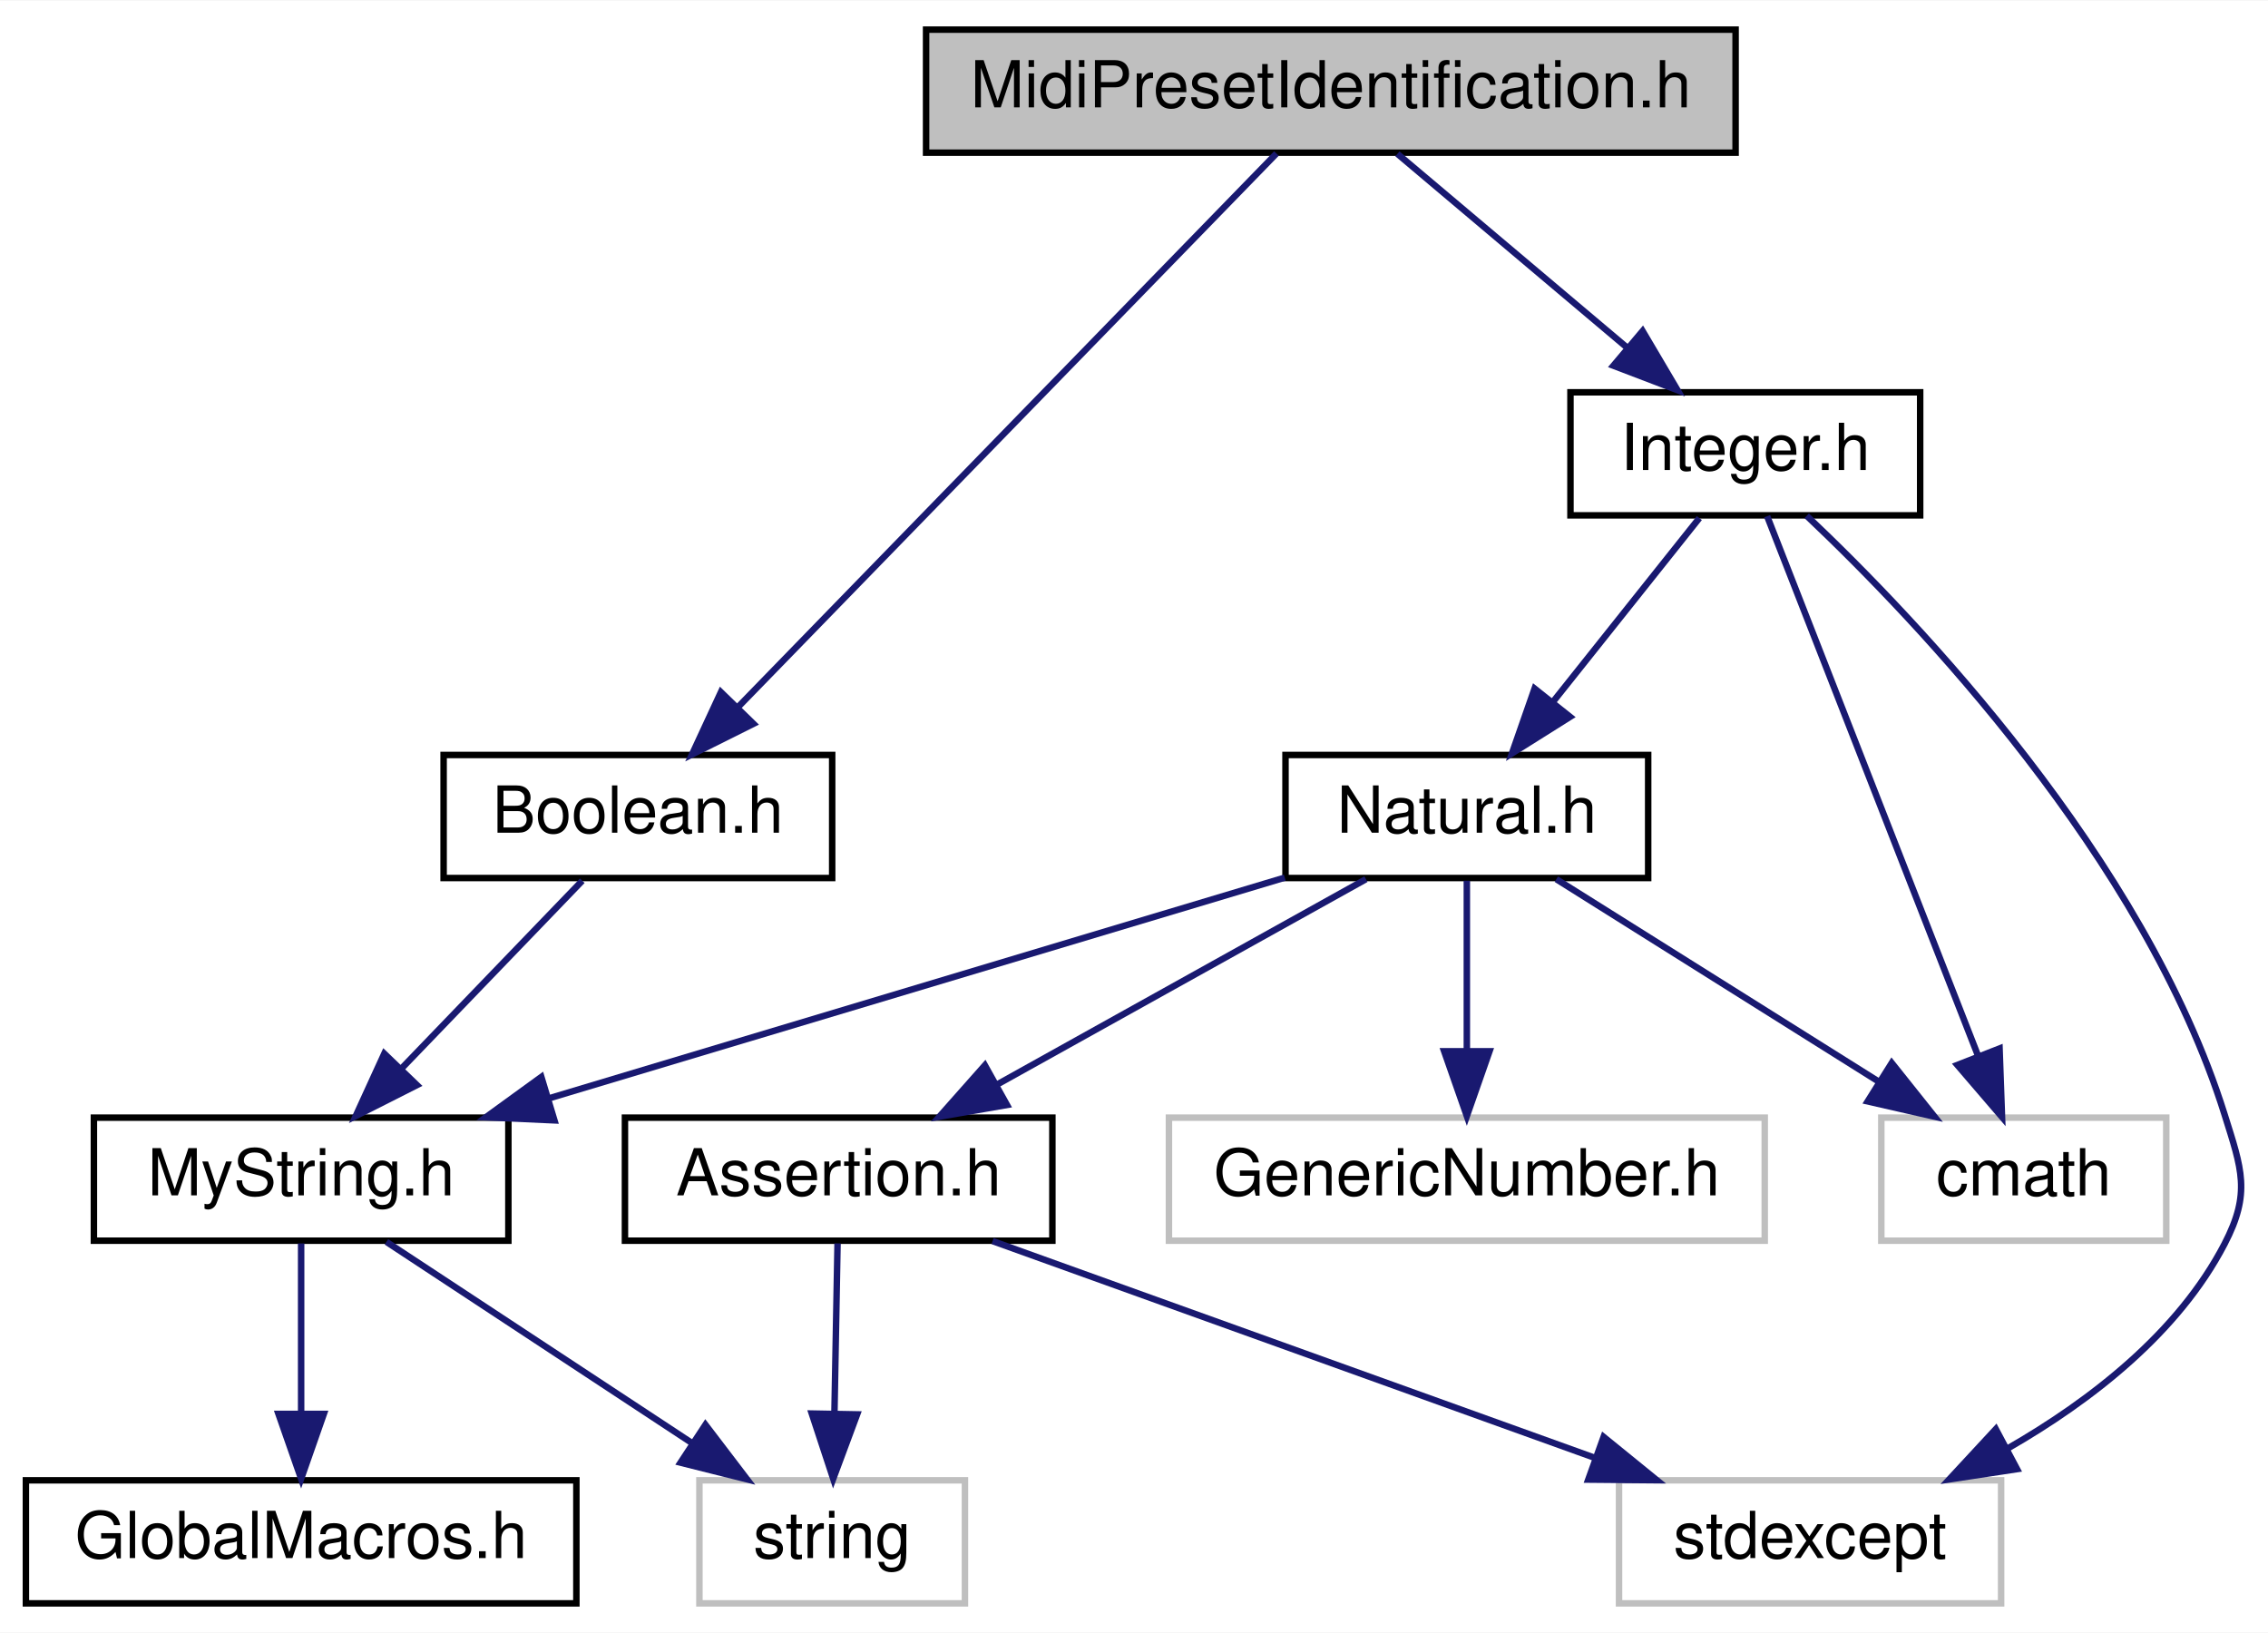
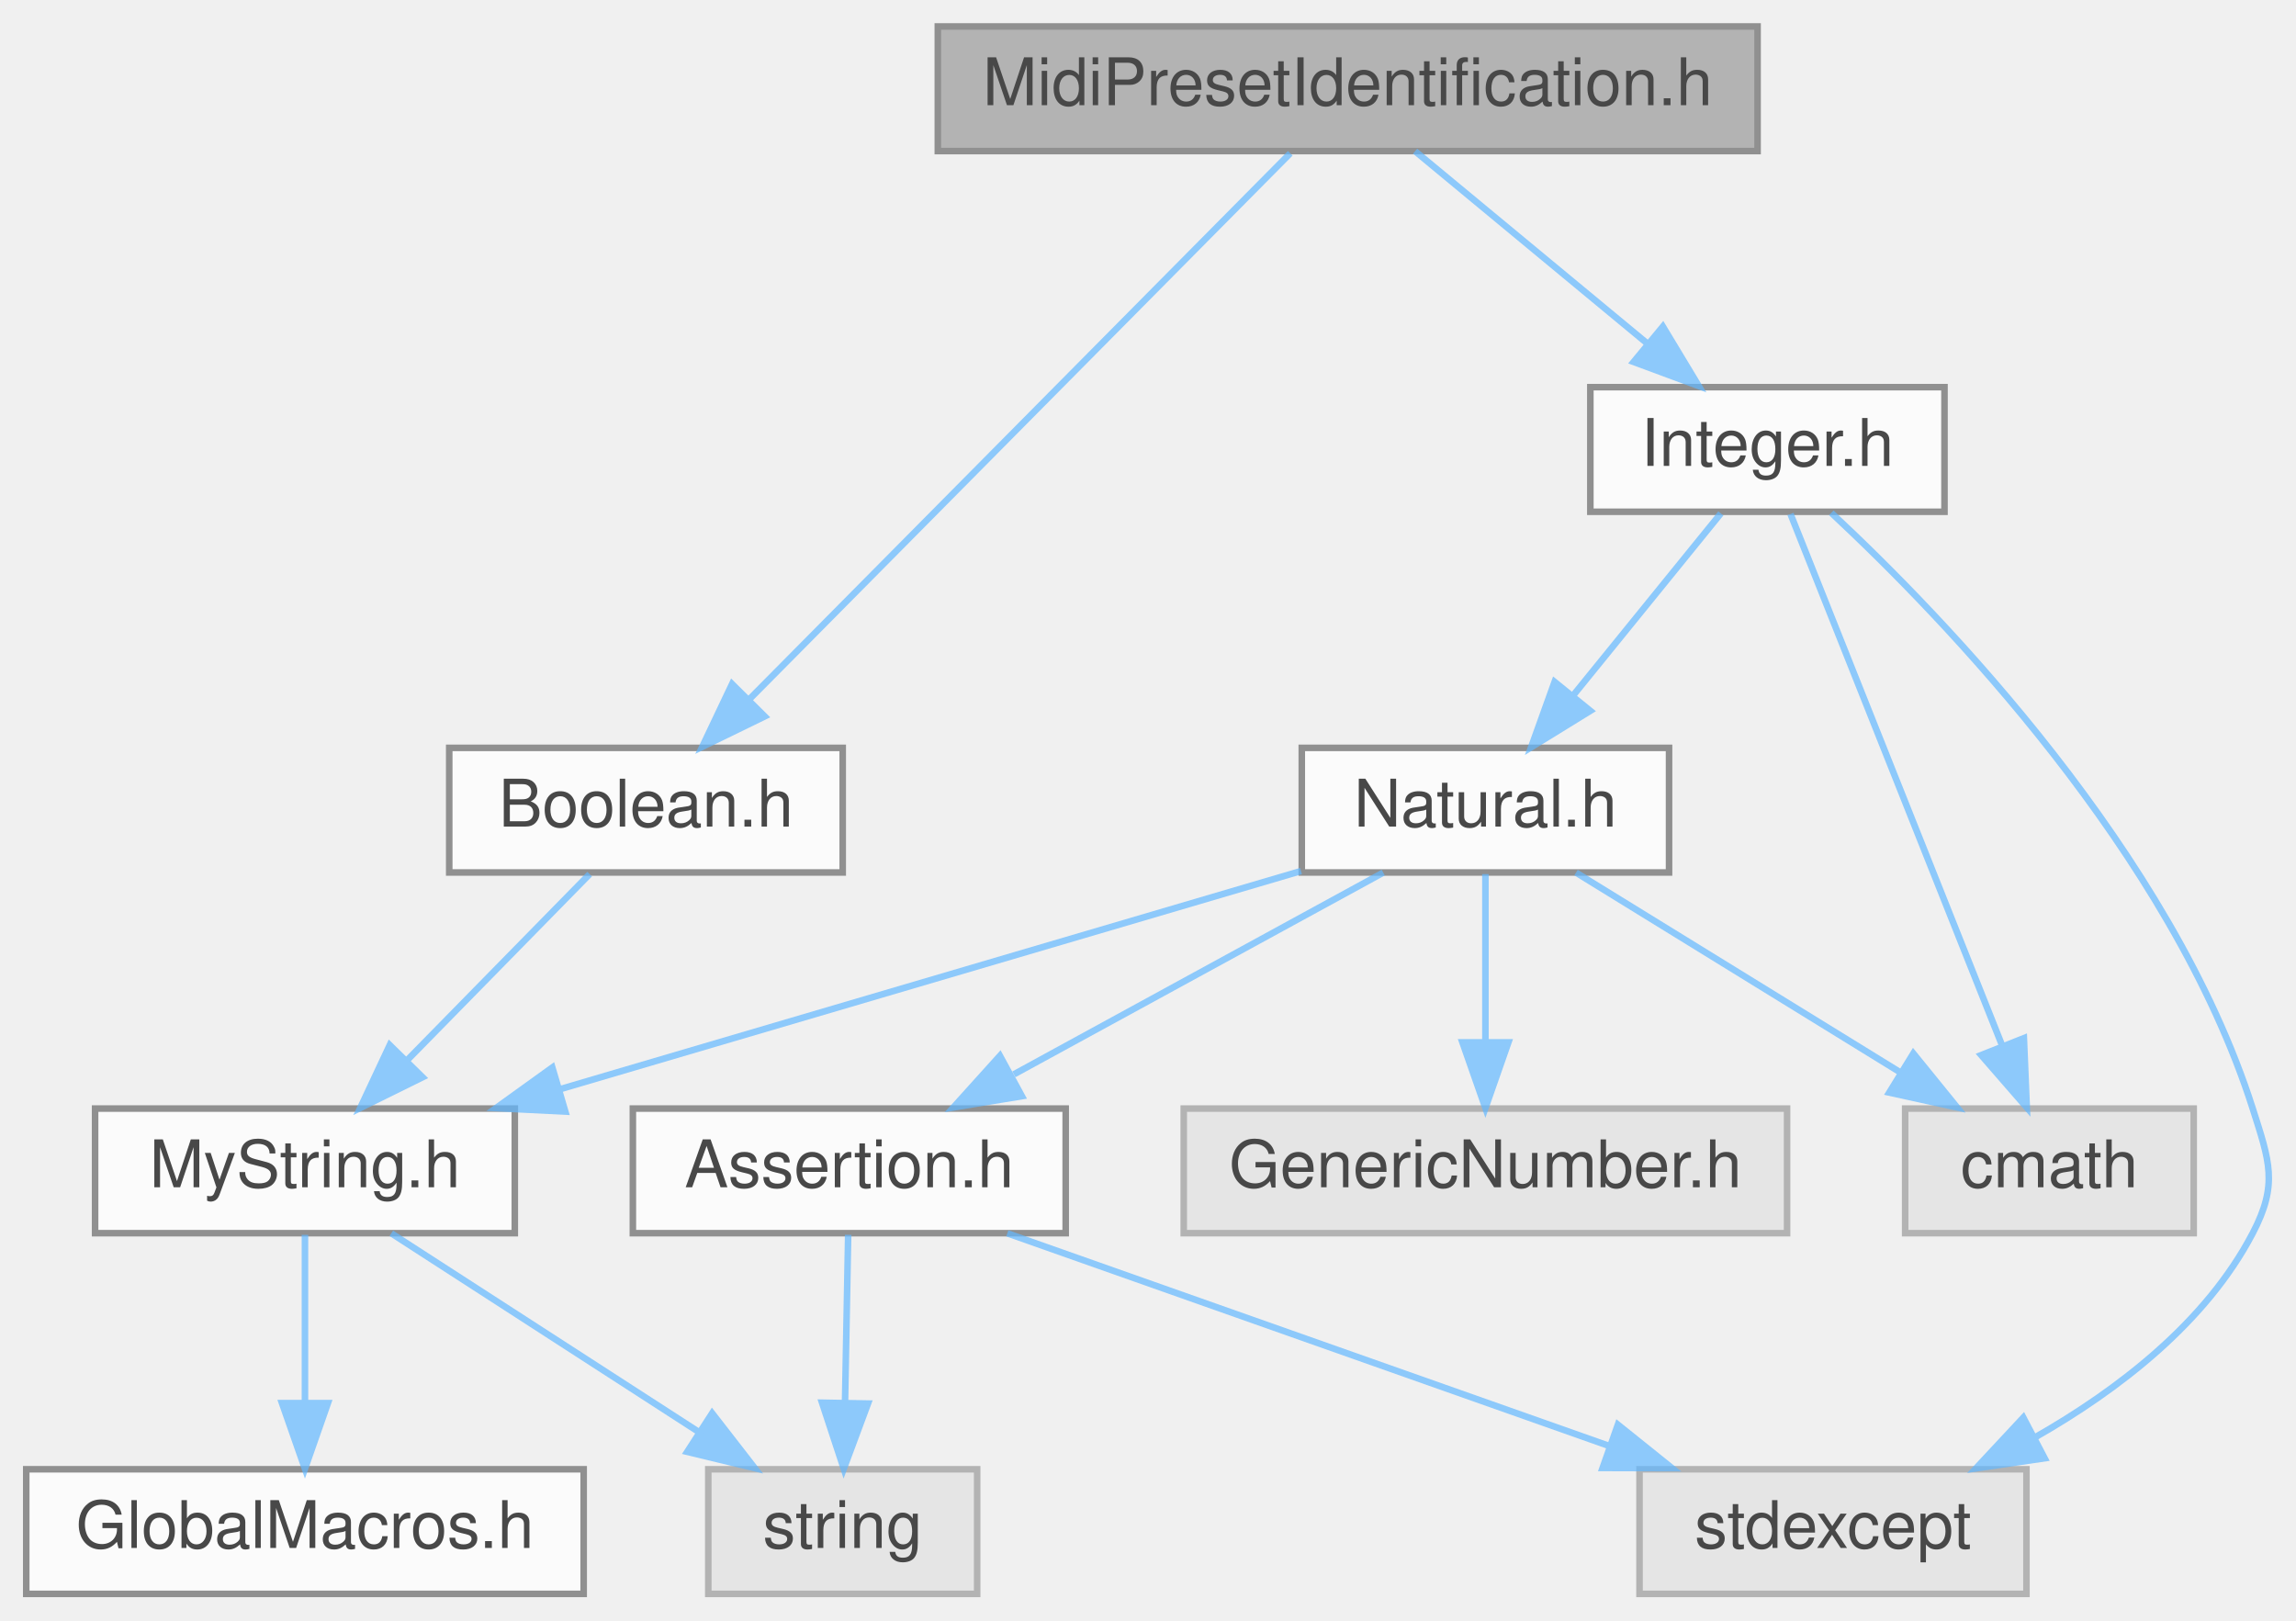
- <svg xmlns="http://www.w3.org/2000/svg" xmlns:xlink="http://www.w3.org/1999/xlink" width="350pt" height="252pt" viewBox="0.00 0.00 350.21 252.00">
-   <g id="graph0" class="graph" transform="scale(1 1) rotate(0) translate(4 248)">
-     <polygon fill="white" stroke="transparent" points="-4,4 -4,-248 346.21,-248 346.21,4 -4,4" />
-     <g id="node1" class="node">
-       <g id="a_node1">
-         <a xlink:title="The MidiPresetIdentification specification defines the identification of a MIDI preset as a tuple of ...">
-           <polygon fill="#bfbfbf" stroke="black" points="139,-224.5 139,-243.5 264,-243.5 264,-224.5 139,-224.5" />
-           <text text-anchor="middle" x="201.5" y="-231.5" font-family="Helvetica,sans-Serif" font-size="10.00">MidiPresetIdentification.h</text>
-         </a>
+ <svg xmlns="http://www.w3.org/2000/svg" xmlns:xlink="http://www.w3.org/1999/xlink" width="350pt" height="247pt" viewBox="0.00 0.00 350.10 247.00">
+   <svg id="main" version="1.1" xml:space="preserve">
+     <style type="text/css">
+ .node, .edge {opacity: 0.7;}
+ .node.selected, .edge.selected {opacity: 1;}
+ .edge:hover path { stroke: red; }
+ .edge:hover polygon { stroke: red; fill: red; }
+ </style>
+     <svg id="graph" class="graph">
+       <g id="graph0" class="graph" transform="scale(1 1) rotate(0) translate(4 243)">
+         <g id="Node000001" class="node">
+           <g id="a_Node000001">
+             <a xlink:title="The MidiPresetIdentification specification defines the identification of a MIDI preset as a tuple of ...">
+               <polygon fill="#999999" stroke="#666666" points="264,-239 139,-239 139,-220 264,-220 264,-239" />
+               <text text-anchor="middle" x="201.5" y="-227" font-family="Helvetica,sans-Serif" font-size="10.00">MidiPresetIdentification.h</text>
+             </a>
+           </g>
+         </g>
+         <g id="Node000002" class="node">
+           <g id="a_Node000002">
+             <a xlink:href="_boolean_8h.html" target="_top" xlink:title="The Boolean specification and body provides a value object type for boolean values.">
+               <polygon fill="white" stroke="#666666" points="124.5,-129 64.5,-129 64.5,-110 124.5,-110 124.5,-129" />
+               <text text-anchor="middle" x="94.5" y="-117" font-family="Helvetica,sans-Serif" font-size="10.00">Boolean.h</text>
+             </a>
+           </g>
+         </g>
+         <g id="edge1_Node000001_Node000002" class="edge">
+           <g id="a_edge1_Node000001_Node000002">
+             <a xlink:title=" ">
+               <path fill="none" stroke="#63b8ff" d="M192.74,-219.66C174.71,-201.46 133.19,-159.55 110.32,-136.47" />
+               <polygon fill="#63b8ff" stroke="#63b8ff" points="112.6,-133.8 103.08,-129.16 107.63,-138.73 112.6,-133.8" />
+             </a>
+           </g>
+         </g>
+         <g id="Node000006" class="node">
+           <g id="a_Node000006">
+             <a xlink:href="_integer_8h.html" target="_top" xlink:title="The Integer specification and body provides a value object type for ints.">
+               <polygon fill="white" stroke="#666666" points="292.5,-184 238.5,-184 238.5,-165 292.5,-165 292.5,-184" />
+               <text text-anchor="middle" x="265.5" y="-172" font-family="Helvetica,sans-Serif" font-size="10.00">Integer.h</text>
+             </a>
+           </g>
+         </g>
+         <g id="edge5_Node000001_Node000006" class="edge">
+           <g id="a_edge5_Node000001_Node000006">
+             <a xlink:title=" ">
+               <path fill="none" stroke="#63b8ff" d="M211.78,-219.98C221.34,-212.07 235.78,-200.11 247.28,-190.58" />
+               <polygon fill="#63b8ff" stroke="#63b8ff" points="249.56,-193.24 255.03,-184.17 245.1,-187.85 249.56,-193.24" />
+             </a>
+           </g>
+         </g>
+         <g id="Node000003" class="node">
+           <g id="a_Node000003">
+             <a xlink:href="_my_string_8h.html" target="_top" xlink:title="The String specification defines a standard string type.">
+               <polygon fill="white" stroke="#666666" points="74.5,-74 10.5,-74 10.5,-55 74.5,-55 74.5,-74" />
+               <text text-anchor="middle" x="42.5" y="-62" font-family="Helvetica,sans-Serif" font-size="10.00">MyString.h</text>
+             </a>
+           </g>
+         </g>
+         <g id="edge2_Node000002_Node000003" class="edge">
+           <g id="a_edge2_Node000002_Node000003">
+             <a xlink:title=" ">
+               <path fill="none" stroke="#63b8ff" d="M85.91,-109.75C78.34,-102.03 67.12,-90.6 57.99,-81.28" />
+               <polygon fill="#63b8ff" stroke="#63b8ff" points="60.43,-78.78 50.93,-74.09 55.43,-83.68 60.43,-78.78" />
+             </a>
+           </g>
+         </g>
+         <g id="Node000004" class="node">
+           <g id="a_Node000004">
+             <a xlink:title=" ">
+               <polygon fill="#e0e0e0" stroke="#999999" points="145,-19 104,-19 104,0 145,0 145,-19" />
+               <text text-anchor="middle" x="124.5" y="-7" font-family="Helvetica,sans-Serif" font-size="10.00">string</text>
+             </a>
+           </g>
+         </g>
+         <g id="edge3_Node000003_Node000004" class="edge">
+           <g id="a_edge3_Node000003_Node000004">
+             <a xlink:title=" ">
+               <path fill="none" stroke="#63b8ff" d="M55.67,-54.98C68.27,-46.84 87.5,-34.41 102.44,-24.76" />
+               <polygon fill="#63b8ff" stroke="#63b8ff" points="104.59,-27.54 111.09,-19.17 100.79,-21.66 104.59,-27.54" />
+             </a>
+           </g>
+         </g>
+         <g id="Node000005" class="node">
+           <g id="a_Node000005">
+             <a xlink:href="_global_macros_8h.html" target="_top" xlink:title="The GlobalMacros specification defines simple macros (e.g. for parameter modes).">
+               <polygon fill="white" stroke="#666666" points="85,-19 0,-19 0,0 85,0 85,-19" />
+               <text text-anchor="middle" x="42.5" y="-7" font-family="Helvetica,sans-Serif" font-size="10.00">GlobalMacros.h</text>
+             </a>
+           </g>
+         </g>
+         <g id="edge4_Node000003_Node000005" class="edge">
+           <g id="a_edge4_Node000003_Node000005">
+             <a xlink:title=" ">
+               <path fill="none" stroke="#63b8ff" d="M42.5,-54.75C42.5,-47.8 42.5,-37.85 42.5,-29.13" />
+               <polygon fill="#63b8ff" stroke="#63b8ff" points="46,-29.09 42.5,-19.09 39,-29.09 46,-29.09" />
+             </a>
+           </g>
+         </g>
+         <g id="Node000007" class="node">
+           <g id="a_Node000007">
+             <a xlink:title=" ">
+               <polygon fill="#e0e0e0" stroke="#999999" points="330.5,-74 286.5,-74 286.5,-55 330.5,-55 330.5,-74" />
+               <text text-anchor="middle" x="308.5" y="-62" font-family="Helvetica,sans-Serif" font-size="10.00">cmath</text>
+             </a>
+           </g>
+         </g>
+         <g id="edge6_Node000006_Node000007" class="edge">
+           <g id="a_edge6_Node000006_Node000007">
+             <a xlink:title=" ">
+               <path fill="none" stroke="#63b8ff" d="M269.02,-164.66C276.05,-147.01 291.94,-107.09 301.28,-83.64" />
+               <polygon fill="#63b8ff" stroke="#63b8ff" points="304.61,-84.74 305.05,-74.16 298.1,-82.15 304.61,-84.74" />
+             </a>
+           </g>
+         </g>
+         <g id="Node000008" class="node">
+           <g id="a_Node000008">
+             <a xlink:title=" ">
+               <polygon fill="#e0e0e0" stroke="#999999" points="305,-19 246,-19 246,0 305,0 305,-19" />
+               <text text-anchor="middle" x="275.5" y="-7" font-family="Helvetica,sans-Serif" font-size="10.00">stdexcept</text>
+             </a>
+           </g>
+         </g>
+         <g id="edge7_Node000006_Node000008" class="edge">
+           <g id="a_edge7_Node000006_Node000008">
+             <a xlink:title=" ">
+               <path fill="none" stroke="#63b8ff" d="M275.24,-164.84C292.34,-148.9 327.08,-112.97 339.5,-74 342.06,-65.95 343.41,-62.48 339.5,-55 332.39,-41.39 319.01,-31.1 306.31,-23.87" />
+               <polygon fill="#63b8ff" stroke="#63b8ff" points="307.77,-20.68 297.29,-19.13 304.52,-26.88 307.77,-20.68" />
+             </a>
+           </g>
+         </g>
+         <g id="Node000009" class="node">
+           <g id="a_Node000009">
+             <a xlink:href="_natural_8h.html" target="_top" xlink:title="The Natural specification and body provides a value object type for naturals (positive integers with ...">
+               <polygon fill="white" stroke="#666666" points="250.5,-129 194.5,-129 194.5,-110 250.5,-110 250.5,-129" />
+               <text text-anchor="middle" x="222.5" y="-117" font-family="Helvetica,sans-Serif" font-size="10.00">Natural.h</text>
+             </a>
+           </g>
+         </g>
+         <g id="edge8_Node000006_Node000009" class="edge">
+           <g id="a_edge8_Node000006_Node000009">
+             <a xlink:title=" ">
+               <path fill="none" stroke="#63b8ff" d="M258.4,-164.75C252.33,-157.26 243.41,-146.28 235.99,-137.13" />
+               <polygon fill="#63b8ff" stroke="#63b8ff" points="238.49,-134.65 229.47,-129.09 233.05,-139.06 238.49,-134.65" />
+             </a>
+           </g>
+         </g>
+         <g id="edge14_Node000009_Node000003" class="edge">
+           <g id="a_edge14_Node000009_Node000003">
+             <a xlink:title=" ">
+               <path fill="none" stroke="#63b8ff" d="M194.38,-110.22C163.96,-101.26 115.26,-86.92 81.24,-76.91" />
+               <polygon fill="#63b8ff" stroke="#63b8ff" points="82.2,-73.54 71.62,-74.07 80.22,-80.26 82.2,-73.54" />
+             </a>
+           </g>
+         </g>
+         <g id="edge9_Node000009_Node000007" class="edge">
+           <g id="a_edge9_Node000009_Node000007">
+             <a xlink:title=" ">
+               <path fill="none" stroke="#63b8ff" d="M236.32,-109.98C249.65,-101.77 270.08,-89.18 285.81,-79.49" />
+               <polygon fill="#63b8ff" stroke="#63b8ff" points="287.75,-82.4 294.43,-74.17 284.08,-76.44 287.75,-82.4" />
+             </a>
+           </g>
+         </g>
+         <g id="Node000010" class="node">
+           <g id="a_Node000010">
+             <a xlink:href="_assertion_8h.html" target="_top" xlink:title="The Assertion specification defines macros for pre- and postconditions in functions or methods.">
+               <polygon fill="white" stroke="#666666" points="158.5,-74 92.5,-74 92.5,-55 158.5,-55 158.5,-74" />
+               <text text-anchor="middle" x="125.5" y="-62" font-family="Helvetica,sans-Serif" font-size="10.00">Assertion.h</text>
+             </a>
+           </g>
+         </g>
+         <g id="edge10_Node000009_Node000010" class="edge">
+           <g id="a_edge10_Node000009_Node000010">
+             <a xlink:title=" ">
+               <path fill="none" stroke="#63b8ff" d="M206.92,-109.98C191.73,-101.69 168.4,-88.94 150.6,-79.22" />
+               <polygon fill="#63b8ff" stroke="#63b8ff" points="151.82,-75.89 141.37,-74.17 148.47,-82.04 151.82,-75.89" />
+             </a>
+           </g>
+         </g>
+         <g id="Node000011" class="node">
+           <g id="a_Node000011">
+             <a xlink:title=" ">
+               <polygon fill="#e0e0e0" stroke="#999999" points="268.5,-74 176.5,-74 176.5,-55 268.5,-55 268.5,-74" />
+               <text text-anchor="middle" x="222.5" y="-62" font-family="Helvetica,sans-Serif" font-size="10.00">GenericNumber.h</text>
+             </a>
+           </g>
+         </g>
+         <g id="edge13_Node000009_Node000011" class="edge">
+           <g id="a_edge13_Node000009_Node000011">
+             <a xlink:title=" ">
+               <path fill="none" stroke="#63b8ff" d="M222.5,-109.75C222.5,-102.8 222.5,-92.85 222.5,-84.13" />
+               <polygon fill="#63b8ff" stroke="#63b8ff" points="226,-84.09 222.5,-74.09 219,-84.09 226,-84.09" />
+             </a>
+           </g>
+         </g>
+         <g id="edge12_Node000010_Node000004" class="edge">
+           <g id="a_edge12_Node000010_Node000004">
+             <a xlink:title=" ">
+               <path fill="none" stroke="#63b8ff" d="M125.33,-54.75C125.2,-47.8 125.02,-37.85 124.85,-29.13" />
+               <polygon fill="#63b8ff" stroke="#63b8ff" points="128.35,-29.02 124.66,-19.09 121.35,-29.15 128.35,-29.02" />
+             </a>
+           </g>
+         </g>
+         <g id="edge11_Node000010_Node000008" class="edge">
+           <g id="a_edge11_Node000010_Node000008">
+             <a xlink:title=" ">
+               <path fill="none" stroke="#63b8ff" d="M149.6,-54.98C174.38,-46.23 213.2,-32.51 241.19,-22.62" />
+               <polygon fill="#63b8ff" stroke="#63b8ff" points="242.7,-25.8 250.96,-19.17 240.37,-19.2 242.7,-25.8" />
+             </a>
+           </g>
+         </g>
      </g>
-     </g>
-     <g id="node2" class="node">
-       <g id="a_node2">
-         <a xlink:href="_boolean_8h.html" target="_top" xlink:title="The Boolean specification and body provides a value object type for boolean values.">
-           <polygon fill="white" stroke="black" points="64.5,-112.5 64.5,-131.5 124.5,-131.5 124.5,-112.5 64.5,-112.5" />
-           <text text-anchor="middle" x="94.5" y="-119.5" font-family="Helvetica,sans-Serif" font-size="10.00">Boolean.h</text>
-         </a>
-       </g>
-     </g>
-     <g id="edge1" class="edge">
-       <path fill="none" stroke="midnightblue" d="M193.1,-224.37C175.21,-205.97 133.09,-162.67 110.11,-139.05" />
-       <polygon fill="midnightblue" stroke="midnightblue" points="112.34,-136.32 102.86,-131.59 107.32,-141.2 112.34,-136.32" />
-     </g>
-     <g id="node6" class="node">
-       <g id="a_node6">
-         <a xlink:href="_integer_8h.html" target="_top" xlink:title="The Integer specification and body provides a value object type for ints.">
-           <polygon fill="white" stroke="black" points="238.5,-168.5 238.5,-187.5 292.5,-187.5 292.5,-168.5 238.5,-168.5" />
-           <text text-anchor="middle" x="265.5" y="-175.5" font-family="Helvetica,sans-Serif" font-size="10.00">Integer.h</text>
-         </a>
-       </g>
-     </g>
-     <g id="edge5" class="edge">
-       <path fill="none" stroke="midnightblue" d="M211.78,-224.32C221.34,-216.26 235.78,-204.08 247.28,-194.37" />
-       <polygon fill="midnightblue" stroke="midnightblue" points="249.64,-196.96 255.03,-187.83 245.13,-191.61 249.64,-196.96" />
-     </g>
-     <g id="node3" class="node">
-       <g id="a_node3">
-         <a xlink:href="_my_string_8h.html" target="_top" xlink:title="The String specification defines a standard string type.">
-           <polygon fill="white" stroke="black" points="10.5,-56.5 10.5,-75.5 74.5,-75.5 74.5,-56.5 10.5,-56.5" />
-           <text text-anchor="middle" x="42.5" y="-63.5" font-family="Helvetica,sans-Serif" font-size="10.00">MyString.h</text>
-         </a>
-       </g>
-     </g>
-     <g id="edge2" class="edge">
-       <path fill="none" stroke="midnightblue" d="M85.91,-112.08C78.34,-104.22 67.12,-92.57 57.99,-83.08" />
-       <polygon fill="midnightblue" stroke="midnightblue" points="60.38,-80.53 50.93,-75.75 55.34,-85.38 60.38,-80.53" />
-     </g>
-     <g id="node4" class="node">
-       <g id="a_node4">
-         <a xlink:title=" ">
-           <polygon fill="white" stroke="#bfbfbf" points="104,-0.5 104,-19.5 145,-19.5 145,-0.5 104,-0.5" />
-           <text text-anchor="middle" x="124.5" y="-7.5" font-family="Helvetica,sans-Serif" font-size="10.00">string</text>
-         </a>
-       </g>
-     </g>
-     <g id="edge3" class="edge">
-       <path fill="none" stroke="midnightblue" d="M55.67,-56.32C68.35,-47.98 87.73,-35.21 102.71,-25.35" />
-       <polygon fill="midnightblue" stroke="midnightblue" points="104.93,-28.08 111.36,-19.65 101.08,-22.23 104.93,-28.08" />
-     </g>
-     <g id="node5" class="node">
-       <g id="a_node5">
-         <a xlink:href="_global_macros_8h.html" target="_top" xlink:title="The GlobalMacros specification defines simple macros (e.g. for parameter modes).">
-           <polygon fill="white" stroke="black" points="0,-0.5 0,-19.5 85,-19.5 85,-0.5 0,-0.5" />
-           <text text-anchor="middle" x="42.5" y="-7.5" font-family="Helvetica,sans-Serif" font-size="10.00">GlobalMacros.h</text>
-         </a>
-       </g>
-     </g>
-     <g id="edge4" class="edge">
-       <path fill="none" stroke="midnightblue" d="M42.5,-56.08C42.5,-49.01 42.5,-38.86 42.5,-29.99" />
-       <polygon fill="midnightblue" stroke="midnightblue" points="46,-29.75 42.5,-19.75 39,-29.75 46,-29.75" />
-     </g>
-     <g id="node7" class="node">
-       <g id="a_node7">
-         <a xlink:title=" ">
-           <polygon fill="white" stroke="#bfbfbf" points="286.5,-56.5 286.5,-75.5 330.5,-75.5 330.5,-56.5 286.5,-56.5" />
-           <text text-anchor="middle" x="308.5" y="-63.5" font-family="Helvetica,sans-Serif" font-size="10.00">cmath</text>
-         </a>
-       </g>
-     </g>
-     <g id="edge6" class="edge">
-       <path fill="none" stroke="midnightblue" d="M268.87,-168.37C275.88,-150.46 292.11,-108.92 301.48,-84.95" />
-       <polygon fill="midnightblue" stroke="midnightblue" points="304.76,-86.18 305.14,-75.59 298.24,-83.63 304.76,-86.18" />
-     </g>
-     <g id="node8" class="node">
-       <g id="a_node8">
-         <a xlink:title=" ">
-           <polygon fill="white" stroke="#bfbfbf" points="246,-0.5 246,-19.5 305,-19.5 305,-0.5 246,-0.5" />
-           <text text-anchor="middle" x="275.5" y="-7.5" font-family="Helvetica,sans-Serif" font-size="10.00">stdexcept</text>
-         </a>
-       </g>
-     </g>
-     <g id="edge7" class="edge">
-       <path fill="none" stroke="midnightblue" d="M274.98,-168.43C291.99,-152.34 327.07,-115.61 339.5,-76 342.16,-67.52 343.6,-63.89 339.5,-56 332.35,-42.23 318.83,-31.78 306.05,-24.44" />
-       <polygon fill="midnightblue" stroke="midnightblue" points="307.46,-21.23 296.98,-19.64 304.18,-27.41 307.46,-21.23" />
-     </g>
-     <g id="node9" class="node">
-       <g id="a_node9">
-         <a xlink:href="_natural_8h.html" target="_top" xlink:title="The Natural specification and body provides a value object type for naturals (positive integers with ...">
-           <polygon fill="white" stroke="black" points="194.5,-112.5 194.5,-131.5 250.5,-131.5 250.5,-112.5 194.5,-112.5" />
-           <text text-anchor="middle" x="222.5" y="-119.5" font-family="Helvetica,sans-Serif" font-size="10.00">Natural.h</text>
-         </a>
-       </g>
-     </g>
-     <g id="edge8" class="edge">
-       <path fill="none" stroke="midnightblue" d="M258.4,-168.08C252.26,-160.38 243.23,-149.03 235.76,-139.65" />
-       <polygon fill="midnightblue" stroke="midnightblue" points="238.44,-137.39 229.47,-131.75 232.96,-141.75 238.44,-137.39" />
-     </g>
-     <g id="edge14" class="edge">
-       <path fill="none" stroke="midnightblue" d="M194.38,-112.56C163.78,-103.38 114.69,-88.66 80.63,-78.44" />
-       <polygon fill="midnightblue" stroke="midnightblue" points="81.61,-75.08 71.02,-75.56 79.59,-81.78 81.61,-75.08" />
-     </g>
-     <g id="edge9" class="edge">
-       <path fill="none" stroke="midnightblue" d="M236.32,-112.32C249.73,-103.9 270.32,-90.97 286.09,-81.07" />
-       <polygon fill="midnightblue" stroke="midnightblue" points="288.11,-83.94 294.72,-75.65 284.39,-78.01 288.11,-83.94" />
-     </g>
-     <g id="node10" class="node">
-       <g id="a_node10">
-         <a xlink:href="_assertion_8h.html" target="_top" xlink:title="The Assertion specification defines macros for pre- and postconditions in functions or methods.">
-           <polygon fill="white" stroke="black" points="92.5,-56.5 92.5,-75.5 158.5,-75.5 158.5,-56.5 92.5,-56.5" />
-           <text text-anchor="middle" x="125.5" y="-63.5" font-family="Helvetica,sans-Serif" font-size="10.00">Assertion.h</text>
-         </a>
-       </g>
-     </g>
-     <g id="edge10" class="edge">
-       <path fill="none" stroke="midnightblue" d="M206.92,-112.32C191.5,-103.74 167.69,-90.49 149.79,-80.52" />
-       <polygon fill="midnightblue" stroke="midnightblue" points="151.49,-77.46 141.05,-75.65 148.08,-83.58 151.49,-77.46" />
-     </g>
-     <g id="node11" class="node">
-       <g id="a_node11">
-         <a xlink:title=" ">
-           <polygon fill="white" stroke="#bfbfbf" points="176.5,-56.5 176.5,-75.5 268.5,-75.5 268.5,-56.5 176.5,-56.5" />
-           <text text-anchor="middle" x="222.5" y="-63.5" font-family="Helvetica,sans-Serif" font-size="10.00">GenericNumber.h</text>
-         </a>
-       </g>
-     </g>
-     <g id="edge13" class="edge">
-       <path fill="none" stroke="midnightblue" d="M222.5,-112.08C222.5,-105.01 222.5,-94.86 222.5,-85.99" />
-       <polygon fill="midnightblue" stroke="midnightblue" points="226,-85.75 222.5,-75.75 219,-85.75 226,-85.75" />
-     </g>
-     <g id="edge12" class="edge">
-       <path fill="none" stroke="midnightblue" d="M125.33,-56.08C125.2,-49.01 125.02,-38.86 124.85,-29.99" />
-       <polygon fill="midnightblue" stroke="midnightblue" points="128.35,-29.68 124.66,-19.75 121.35,-29.81 128.35,-29.68" />
-     </g>
-     <g id="edge11" class="edge">
-       <path fill="none" stroke="midnightblue" d="M149.27,-56.44C174.39,-47.4 214.21,-33.06 242.4,-22.92" />
-       <polygon fill="midnightblue" stroke="midnightblue" points="243.62,-26.2 251.84,-19.52 241.25,-19.61 243.62,-26.2" />
-     </g>
-   </g>
+     </svg>
+   </svg>
+   <style type="text/css">
+ 
+ [data-mouse-over-selected='false'] { opacity: 0.7; }
+ [data-mouse-over-selected='true']  { opacity: 1.0; }
+ 
+ </style>
</svg>
